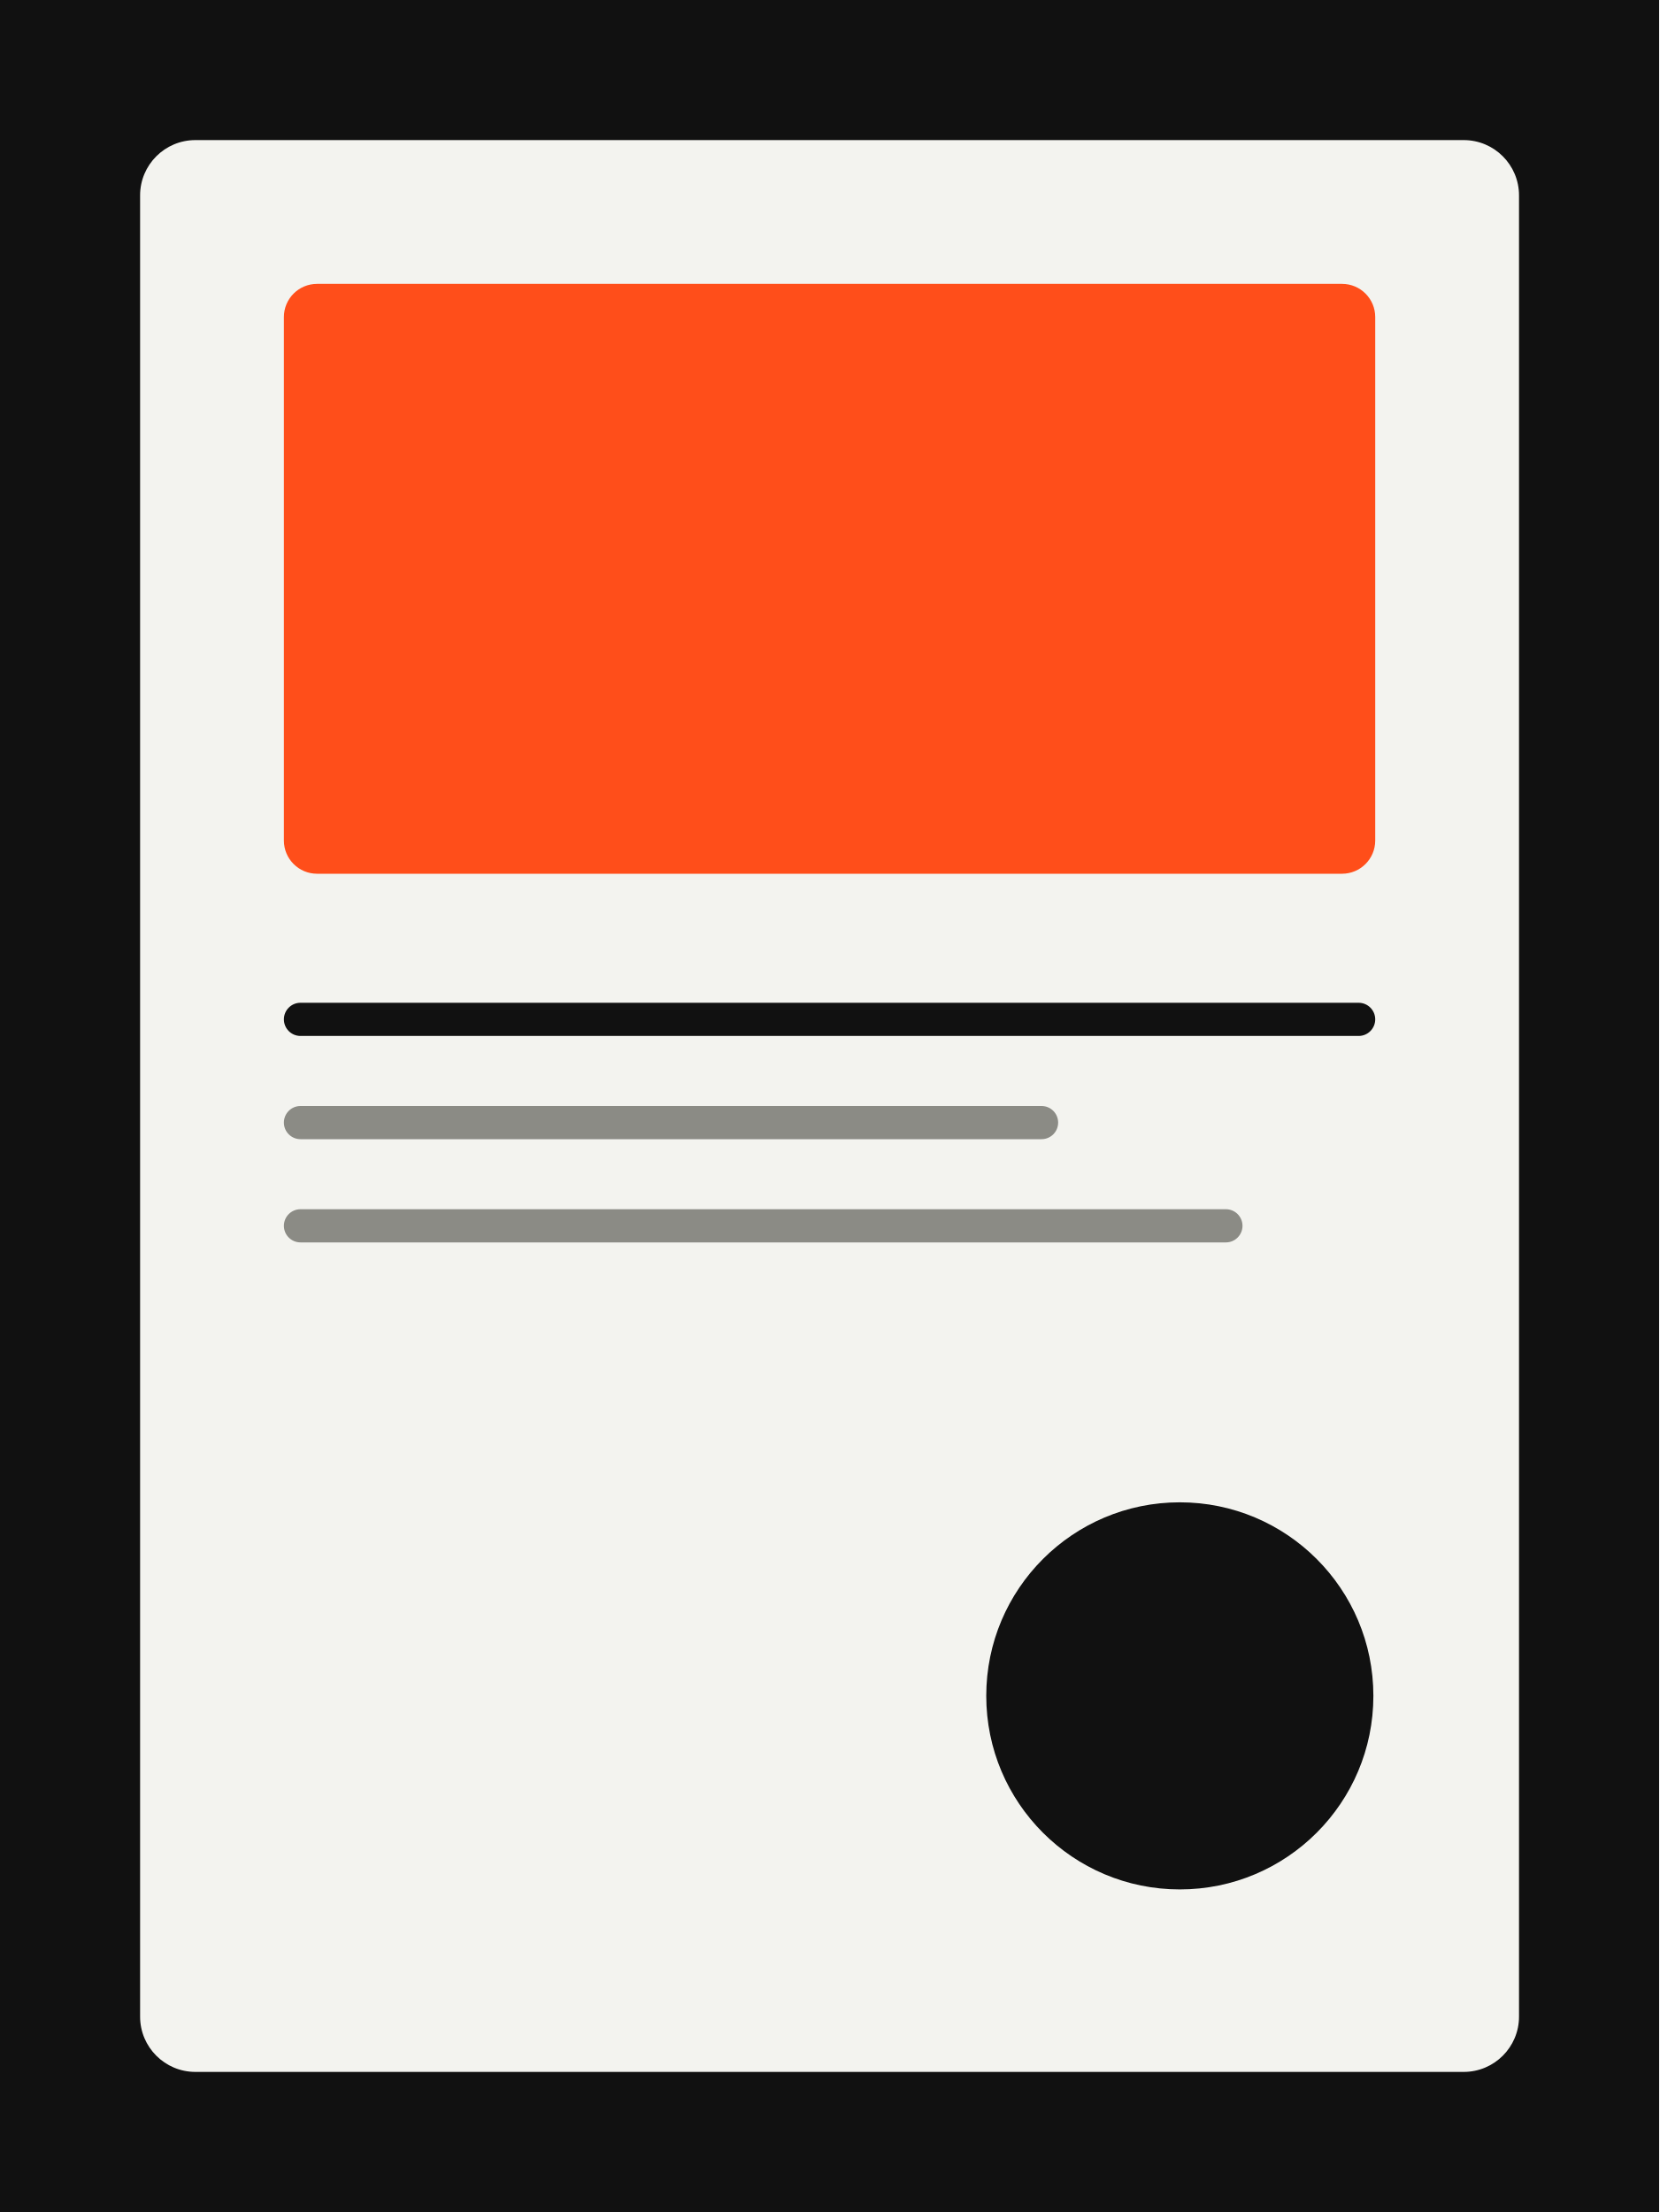
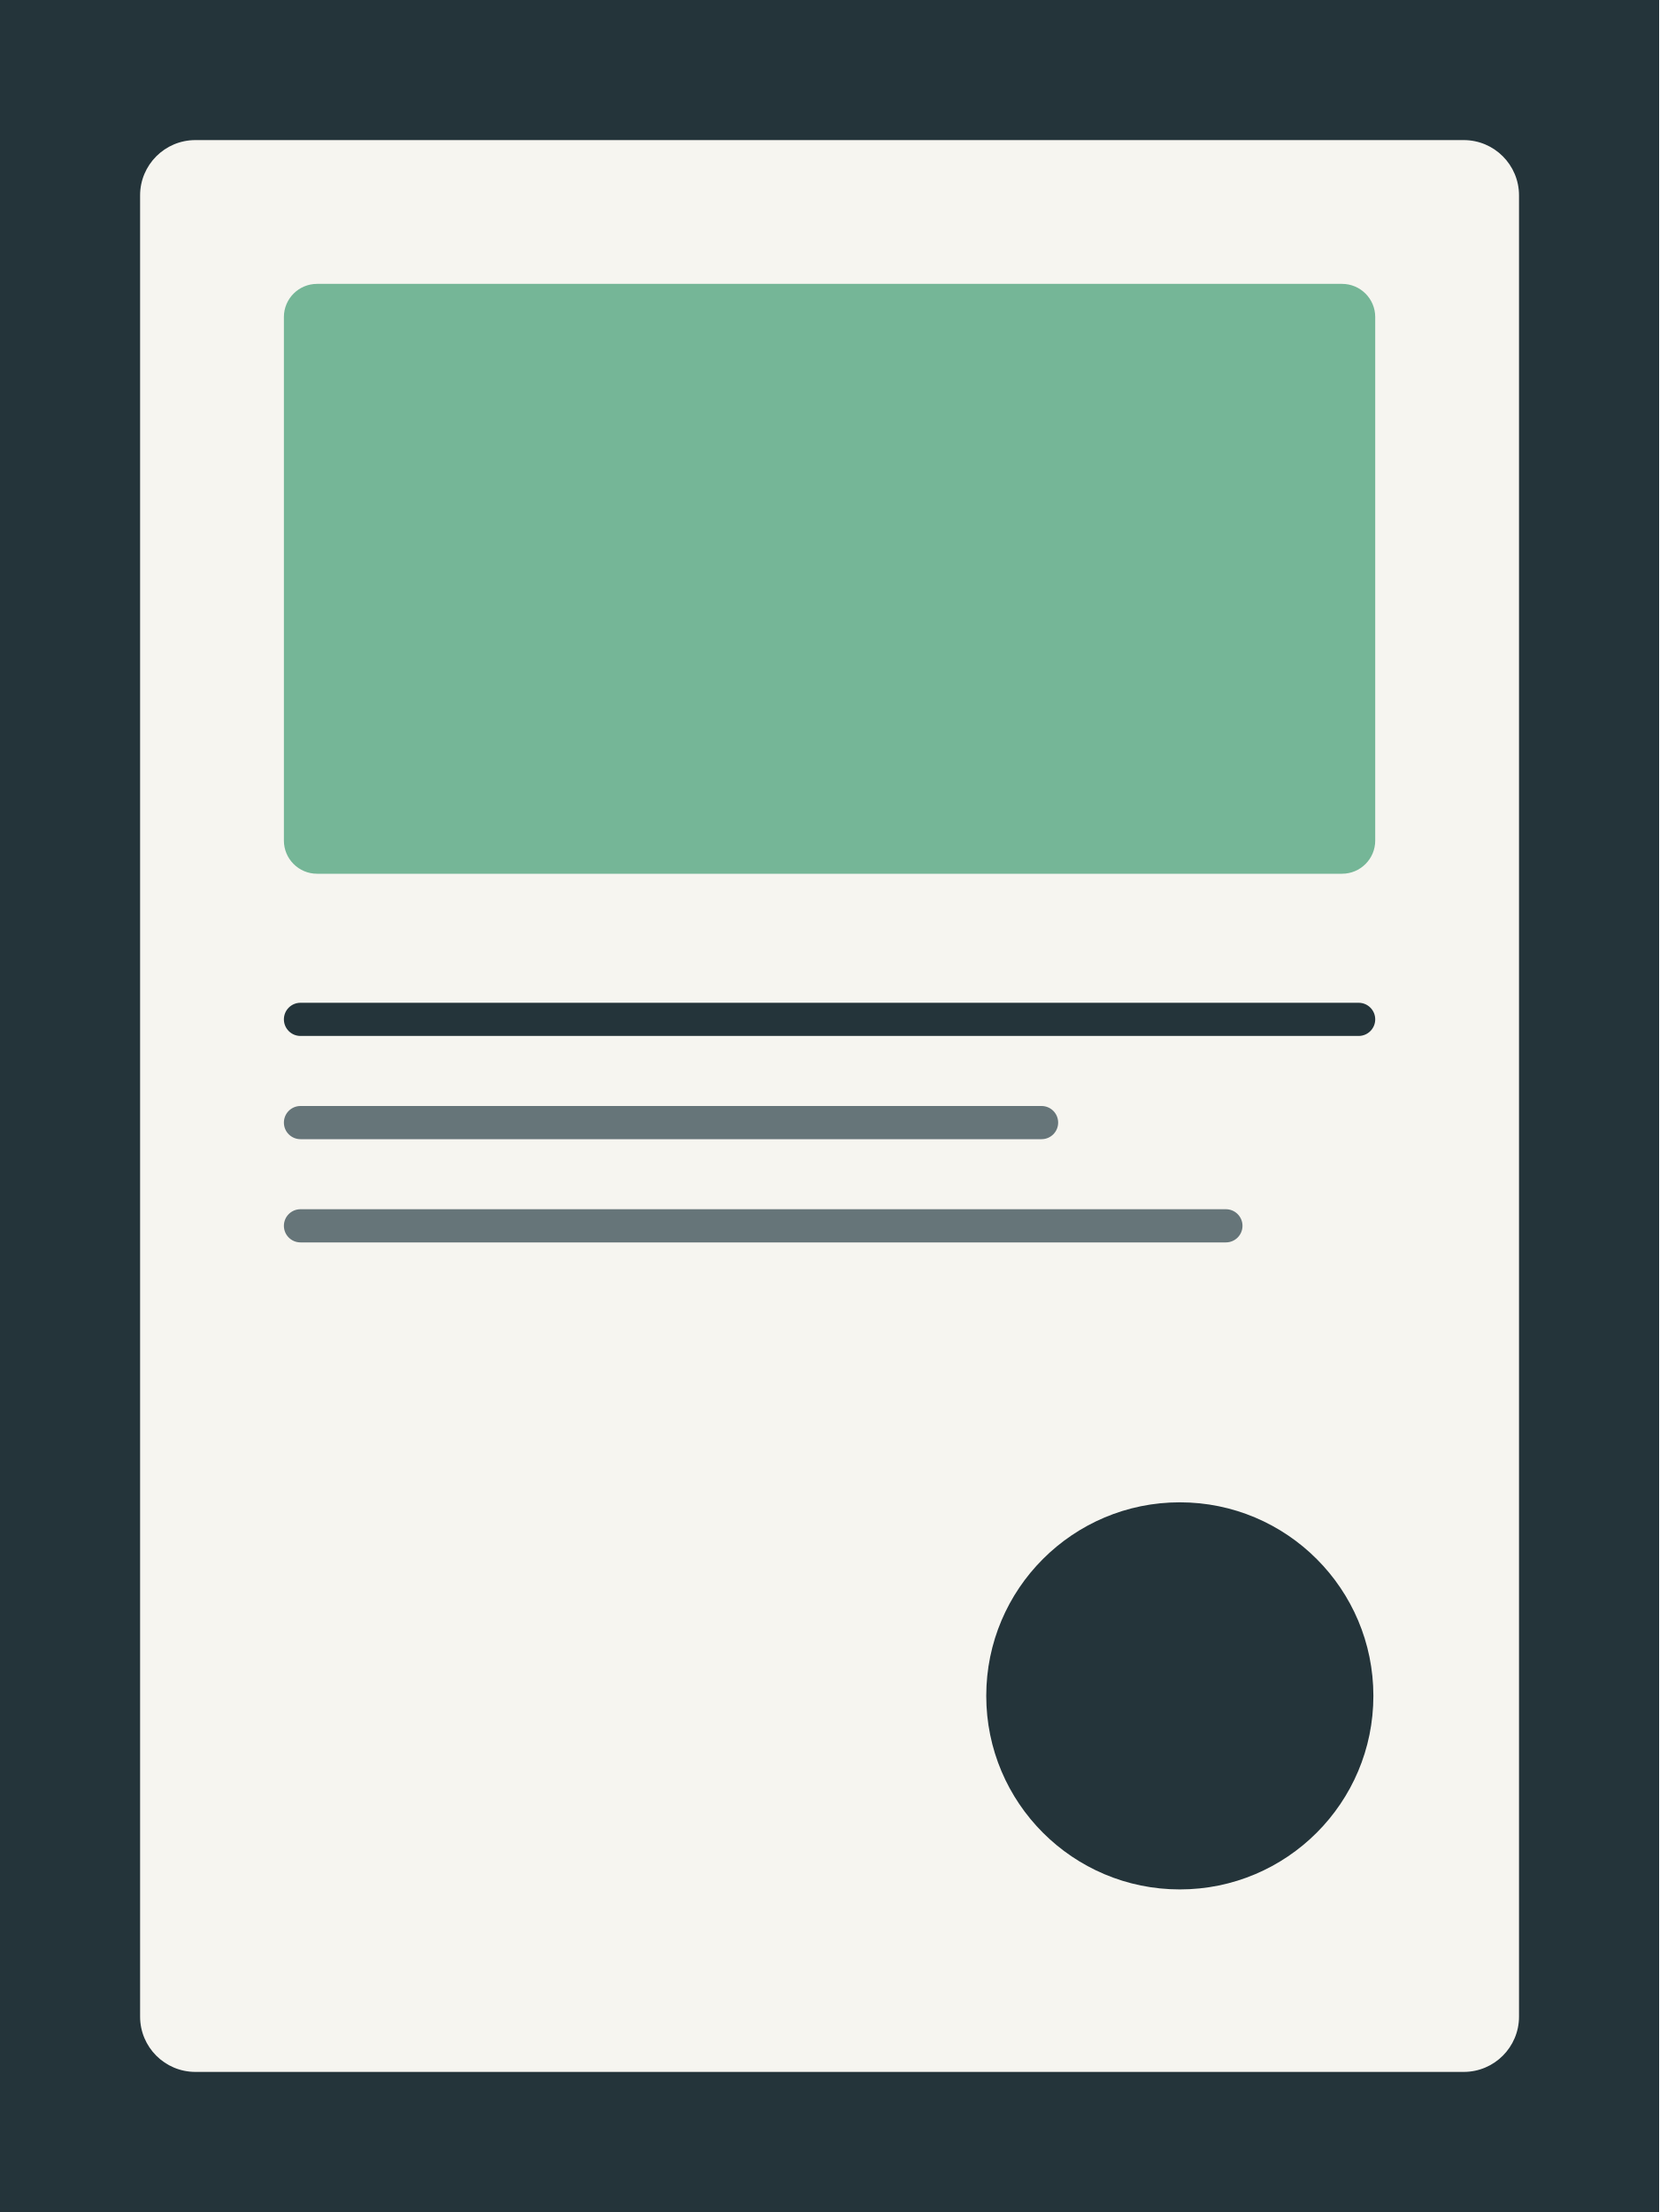
<svg xmlns="http://www.w3.org/2000/svg" viewBox="0 0 900 1200">
-   <rect width="900" height="1200" fill="#111" />
-   <rect x="76" y="76" width="748" height="1048" rx="30" fill="#f3f3ef" />
-   <rect x="154" y="154" width="592" height="320" rx="18" fill="#ff4e1a" />
-   <rect x="154" y="544" width="592" height="18" rx="9" fill="#111" />
-   <rect x="154" y="600" width="420" height="18" rx="9" fill="#8b8b85" />
-   <rect x="154" y="656" width="520" height="18" rx="9" fill="#8b8b85" />
-   <circle cx="640" cy="920" r="105" fill="#111" />
+   <rect width="900" height="1200" fill="#24343A" />
+   <rect x="76" y="76" width="748" height="1048" rx="30" fill="#F6F5F0" />
+   <rect x="154" y="154" width="592" height="320" rx="18" fill="#75B697" />
+   <rect x="154" y="544" width="592" height="18" rx="9" fill="#24343A" />
+   <rect x="154" y="600" width="420" height="18" rx="9" fill="#667579" />
+   <rect x="154" y="656" width="520" height="18" rx="9" fill="#667579" />
+   <circle cx="640" cy="920" r="105" fill="#24343A" />
</svg>
